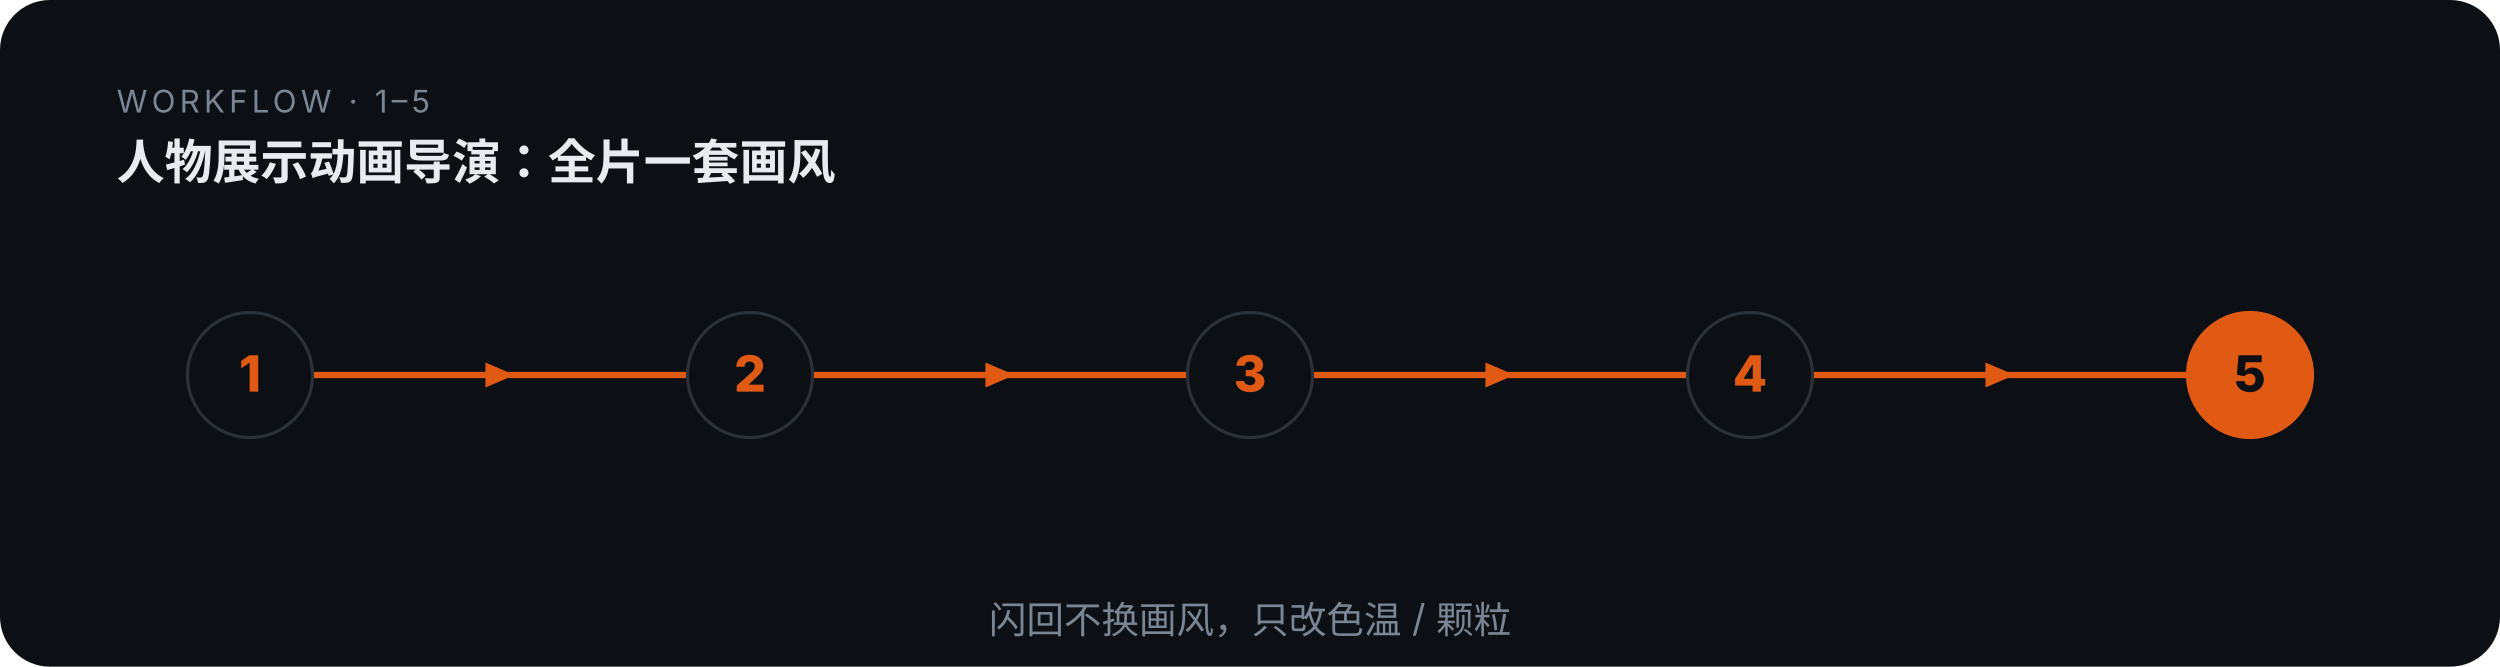
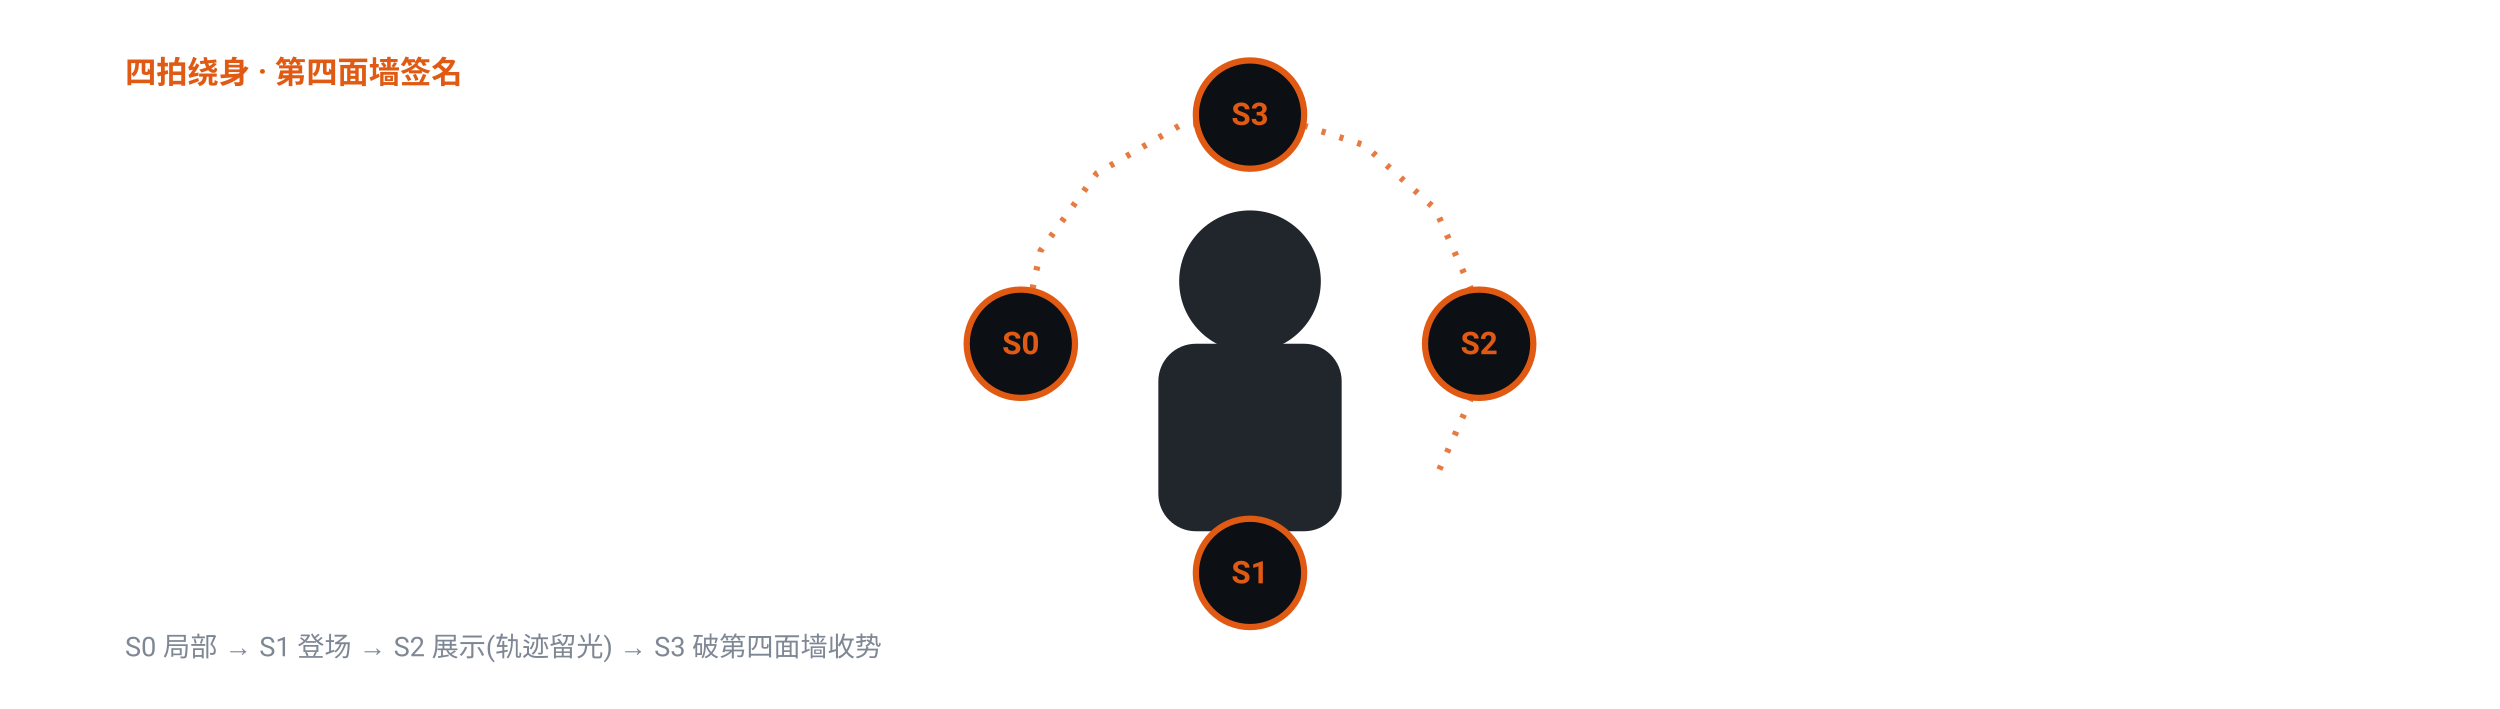
- <svg xmlns="http://www.w3.org/2000/svg" width="1200" height="320" viewBox="0 0 1200 320" role="img" aria-labelledby="title desc">
-   <rect width="1200" height="320" rx="24" fill="#0C0F13" />
-   <g id="title-block" transform="translate(56 40)">
-     <text x="0" y="14" fill="#7A8694" font-size="15" letter-spacing="2" font-family="-apple-system, BlinkMacSystemFont, 'Segoe UI', 'PingFang SC', 'Microsoft YaHei', sans-serif">WORKFLOW · 1–5</text>
-     <text x="0" y="46" fill="#E8ECF1" font-size="23" font-weight="600" font-family="-apple-system, BlinkMacSystemFont, 'Segoe UI', 'PingFang SC', 'Microsoft YaHei', sans-serif">人物展示动画导演：全片一套画风</text>
-   </g>
-   <g id="project-proof">
-     <line x1="120.0" y1="180" x2="1080.0" y2="180" stroke="#E05A13" stroke-width="3" />
-     <path d="M233.0 174 L247.0 180 L233.0 186 Z" fill="#E05A13" />
-     <path d="M473.0 174 L487.0 180 L473.0 186 Z" fill="#E05A13" />
-     <path d="M713.0 174 L727.0 180 L713.0 186 Z" fill="#E05A13" />
-     <path d="M953.0 174 L967.0 180 L953.0 186 Z" fill="#E05A13" />
-     <g id="stage-1" transform="translate(120 180)">
-       <circle r="30" fill="#0C0F13" stroke="#2A3138" stroke-width="1.5" />
-       <text x="0" y="8" fill="#E05A13" font-size="24" font-weight="800" text-anchor="middle" font-family="-apple-system, BlinkMacSystemFont, 'Segoe UI', 'PingFang SC', 'Microsoft YaHei', sans-serif">1</text>
-       <text x="0" y="238" fill="#E8ECF1" font-size="21" font-weight="600" text-anchor="middle" font-family="-apple-system, BlinkMacSystemFont, 'Segoe UI', 'PingFang SC', 'Microsoft YaHei', sans-serif">锁画风</text>
-     </g>
-     <g id="stage-2" transform="translate(360 180)">
-       <circle r="30" fill="#0C0F13" stroke="#2A3138" stroke-width="1.5" />
-       <text x="0" y="8" fill="#E05A13" font-size="24" font-weight="800" text-anchor="middle" font-family="-apple-system, BlinkMacSystemFont, 'Segoe UI', 'PingFang SC', 'Microsoft YaHei', sans-serif">2</text>
-       <text x="0" y="238" fill="#E8ECF1" font-size="21" font-weight="600" text-anchor="middle" font-family="-apple-system, BlinkMacSystemFont, 'Segoe UI', 'PingFang SC', 'Microsoft YaHei', sans-serif">定演出</text>
-     </g>
-     <g id="stage-3" transform="translate(600 180)">
-       <circle r="30" fill="#0C0F13" stroke="#2A3138" stroke-width="1.5" />
-       <text x="0" y="8" fill="#E05A13" font-size="24" font-weight="800" text-anchor="middle" font-family="-apple-system, BlinkMacSystemFont, 'Segoe UI', 'PingFang SC', 'Microsoft YaHei', sans-serif">3</text>
-       <text x="0" y="238" fill="#E8ECF1" font-size="21" font-weight="600" text-anchor="middle" font-family="-apple-system, BlinkMacSystemFont, 'Segoe UI', 'PingFang SC', 'Microsoft YaHei', sans-serif">排镜头</text>
-     </g>
-     <g id="stage-4" transform="translate(840 180)">
-       <circle r="30" fill="#0C0F13" stroke="#2A3138" stroke-width="1.5" />
-       <text x="0" y="8" fill="#E05A13" font-size="24" font-weight="800" text-anchor="middle" font-family="-apple-system, BlinkMacSystemFont, 'Segoe UI', 'PingFang SC', 'Microsoft YaHei', sans-serif">4</text>
-       <text x="0" y="238" fill="#E8ECF1" font-size="21" font-weight="600" text-anchor="middle" font-family="-apple-system, BlinkMacSystemFont, 'Segoe UI', 'PingFang SC', 'Microsoft YaHei', sans-serif">控台词</text>
-     </g>
-     <g id="stage-5" transform="translate(1080 180)">
-       <circle r="30" fill="#E05A13" stroke="#E05A13" stroke-width="1.5" />
-       <text x="0" y="8" fill="#0C0F13" font-size="24" font-weight="800" text-anchor="middle" font-family="-apple-system, BlinkMacSystemFont, 'Segoe UI', 'PingFang SC', 'Microsoft YaHei', sans-serif">5</text>
-       <text x="0" y="238" fill="#E8ECF1" font-size="21" font-weight="600" text-anchor="middle" font-family="-apple-system, BlinkMacSystemFont, 'Segoe UI', 'PingFang SC', 'Microsoft YaHei', sans-serif">成稿</text>
-     </g>
-   </g>
-   <g id="metadata">
-     <text x="600" y="304" fill="#7A8694" font-size="18" text-anchor="middle" font-family="-apple-system, BlinkMacSystemFont, 'Segoe UI', 'PingFang SC', 'Microsoft YaHei', sans-serif">闪回不换画风，只改色温 / 颗粒</text>
-   </g>
+ <svg xmlns="http://www.w3.org/2000/svg" viewBox="0 0 1200 340" width="100%" role="img" font-family="-apple-system, BlinkMacSystemFont, 'Segoe UI', Roboto, 'Helvetica Neue', Arial, 'PingFang SC', 'Microsoft YaHei', sans-serif">
+   <rect width="0" height="0" fill="#0C0F13" />
+   <circle cx="600" cy="135" r="34" fill="#21262D" stroke="none" stroke-width="2" />
+   <rect x="556" y="165" width="88" height="90" rx="18" fill="#21262D" stroke="none" stroke-width="2" />
+   <path d="M 490.0 165.0 L 499.51 120.259 L 526.396 83.254 L 566.008 60.384 L 611.498 55.603 L 655.0 69.737 L 688.992 100.344 L 707.596 142.13 L 707.596 187.87 L 688.992 229.656" fill="none" stroke="#E05A13" stroke-width="3" stroke-dasharray="2 7" opacity="0.8" />
+   <circle cx="490.0" cy="165.0" r="26" fill="#0C0F13" stroke="#E05A13" stroke-width="3" />
+   <text x="490.0" y="170.0" font-family="-apple-system, BlinkMacSystemFont, 'Segoe UI', Roboto, 'Helvetica Neue', Arial, 'PingFang SC', 'Microsoft YaHei', sans-serif" font-size="15" fill="#E05A13" font-weight="700" text-anchor="middle">S0</text>
+   <circle cx="600.0" cy="275.0" r="26" fill="#0C0F13" stroke="#E05A13" stroke-width="3" />
+   <text x="600.0" y="280.0" font-family="-apple-system, BlinkMacSystemFont, 'Segoe UI', Roboto, 'Helvetica Neue', Arial, 'PingFang SC', 'Microsoft YaHei', sans-serif" font-size="15" fill="#E05A13" font-weight="700" text-anchor="middle">S1</text>
+   <circle cx="710.0" cy="165.0" r="26" fill="#0C0F13" stroke="#E05A13" stroke-width="3" />
+   <text x="710.0" y="170.0" font-family="-apple-system, BlinkMacSystemFont, 'Segoe UI', Roboto, 'Helvetica Neue', Arial, 'PingFang SC', 'Microsoft YaHei', sans-serif" font-size="15" fill="#E05A13" font-weight="700" text-anchor="middle">S2</text>
+   <circle cx="600.0" cy="55.0" r="26" fill="#0C0F13" stroke="#E05A13" stroke-width="3" />
+   <text x="600.0" y="60.0" font-family="-apple-system, BlinkMacSystemFont, 'Segoe UI', Roboto, 'Helvetica Neue', Arial, 'PingFang SC', 'Microsoft YaHei', sans-serif" font-size="15" fill="#E05A13" font-weight="700" text-anchor="middle">S3</text>
+   <text x="60" y="40" font-family="-apple-system, BlinkMacSystemFont, 'Segoe UI', Roboto, 'Helvetica Neue', Arial, 'PingFang SC', 'Microsoft YaHei', sans-serif" font-size="15" fill="#E05A13" font-weight="700" text-anchor="start">四拍绕身 · 第四面墙签名</text>
+   <text x="60" y="315" font-family="-apple-system, BlinkMacSystemFont, 'Segoe UI', Roboto, 'Helvetica Neue', Arial, 'PingFang SC', 'Microsoft YaHei', sans-serif" font-size="13" fill="#7E8794" font-weight="400" text-anchor="start">S0 局部 → S1 登场 → S2 展示(轨迹留光) → S3 破第四面墙收势</text>
</svg>
